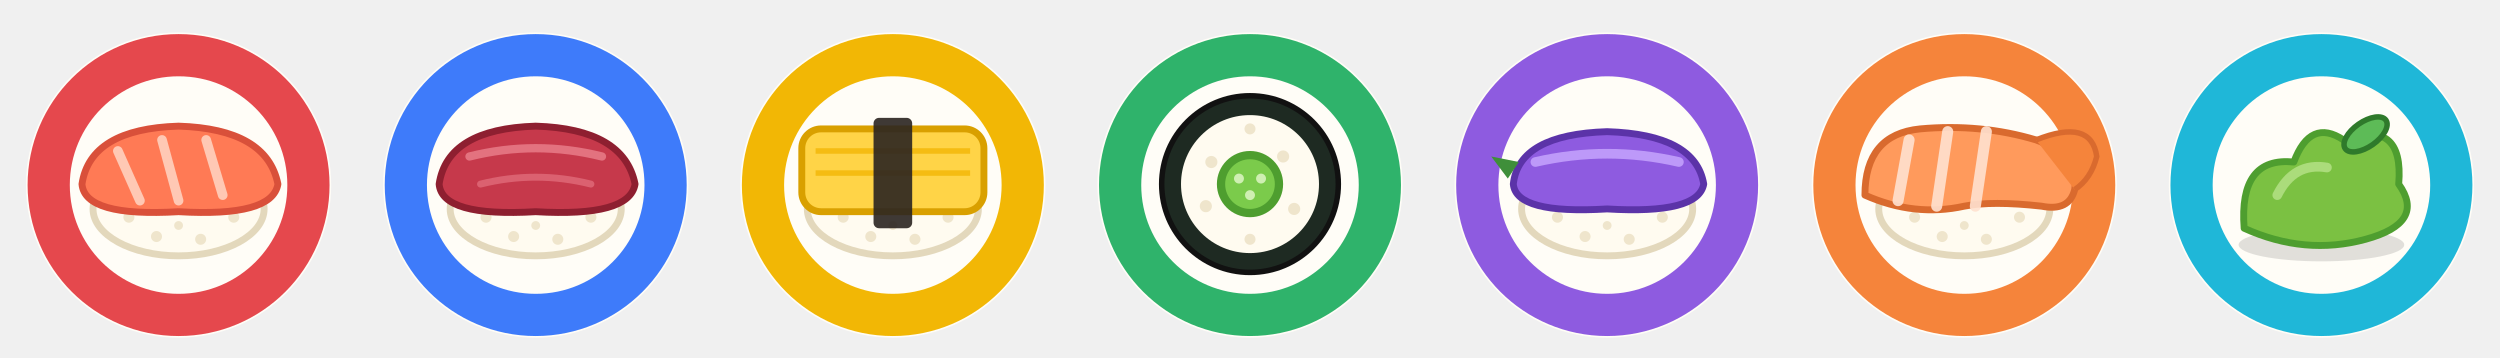
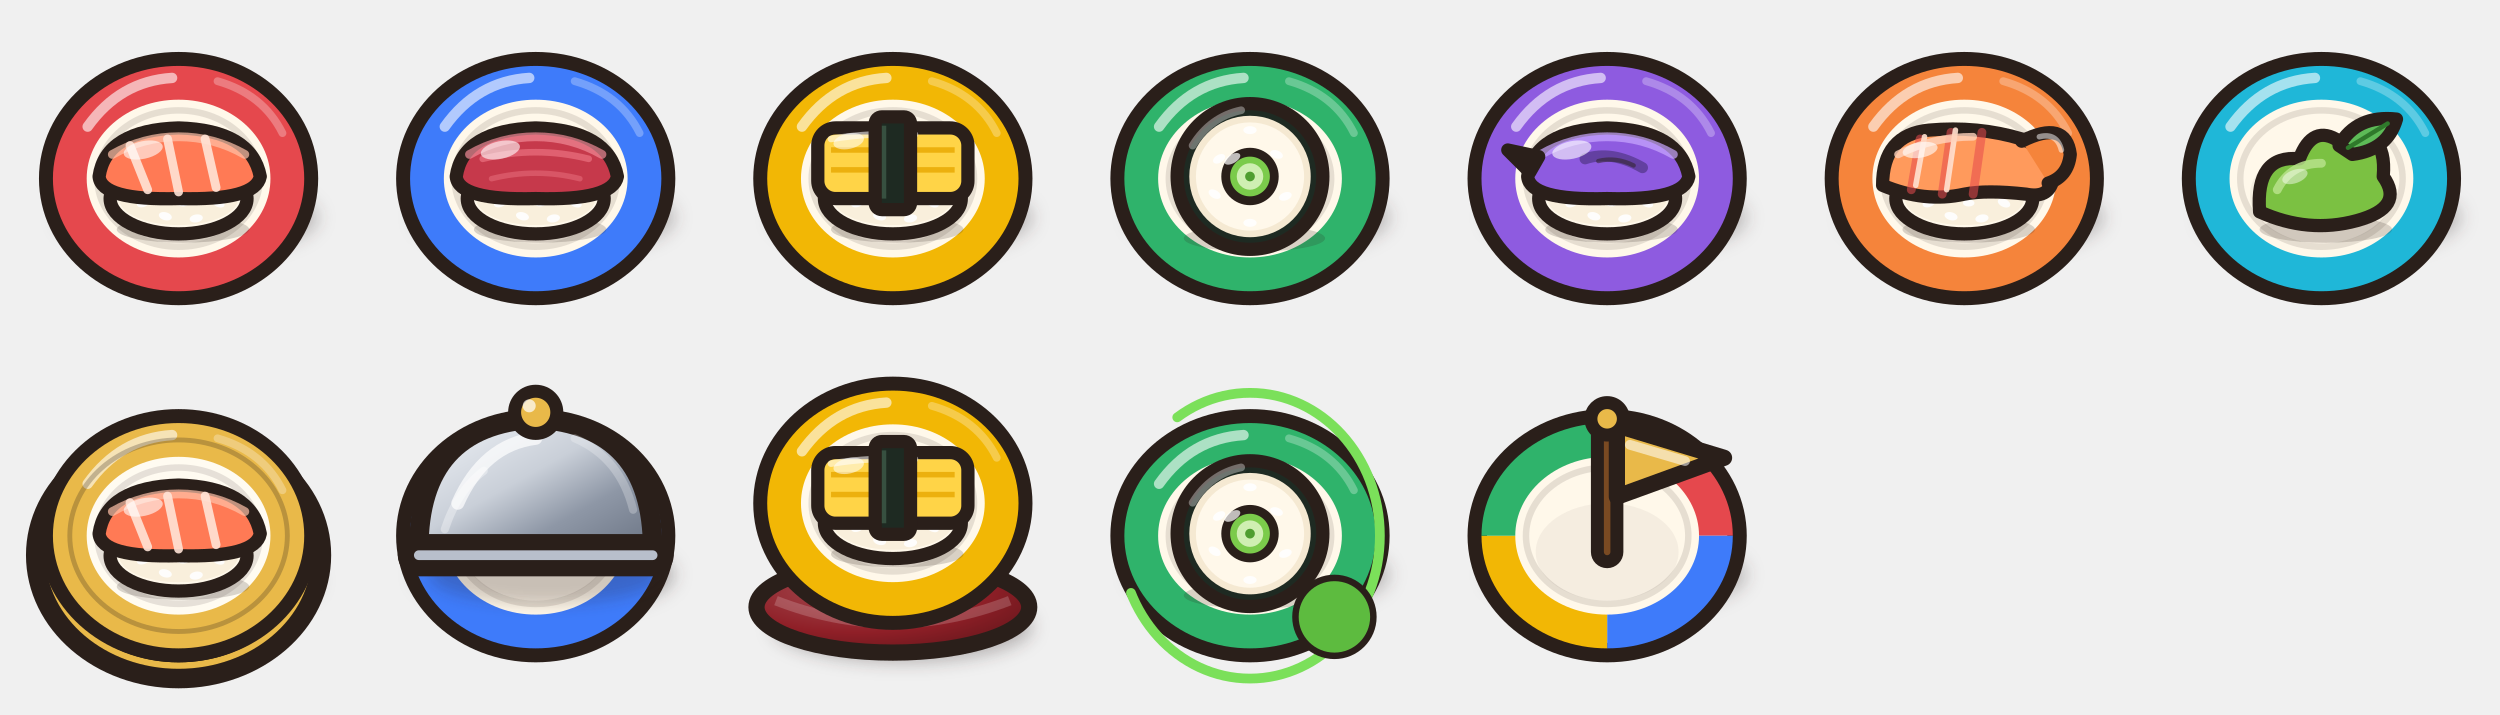
- <svg xmlns="http://www.w3.org/2000/svg" viewBox="0 0 770 110" width="770" height="110">
+ <svg xmlns="http://www.w3.org/2000/svg" viewBox="0 0 770 220" width="770" height="220">
  <g transform="translate(5 5)">
-     <circle cx="50" cy="52" r="47" fill="#FFFDF7" />
-     <circle cx="50" cy="52" r="40" fill="none" stroke="#E5484D" stroke-width="13" />
-     <g transform="translate(50 50) scale(0.85) translate(-50 -52)">
-       <ellipse cx="50" cy="63" rx="31" ry="17" fill="#FFFBF0" stroke="#E3D8BC" stroke-width="2.5" />
-       <g fill="#EFE5CC">
-         <circle cx="32" cy="66" r="2" />
-         <circle cx="42" cy="73" r="2" />
-         <circle cx="58" cy="74" r="2" />
-         <circle cx="70" cy="66" r="2" />
-         <circle cx="50" cy="69" r="1.6" />
-       </g>
-       <path d="M15 54 Q18 34 50 33 Q82 34 86 54 Q84 66 50 64 Q16 66 15 54 Z" fill="#FF7A55" stroke="#D9503A" stroke-width="2.5" stroke-linejoin="round" />
-       <path d="M28 42 L36 60 M44 38 L50 60 M60 38 L66 58" stroke="#FFD6C4" stroke-width="3.5" stroke-linecap="round" opacity=".85" />
+     <defs>
+       <filter id="sh_pb" x="-20%" y="-30%" width="140%" height="180%">
+         <feGaussianBlur stdDeviation="2.6" />
+       </filter>
+       <radialGradient id="lq_pb" cx="36%" cy="30%" r="80%">
+         <stop offset="0" stop-color="#5f5b59" />
+         <stop offset=".55" stop-color="#1A1412" />
+         <stop offset="1" stop-color="#000" />
+       </radialGradient>
+       <radialGradient id="rd_pb" cx="36%" cy="30%" r="80%">
+         <stop offset="0" stop-color="#a54c52" />
+         <stop offset=".6" stop-color="#8F1F27" />
+         <stop offset="1" stop-color="#64161b" />
+       </radialGradient>
+     </defs>
+     <ellipse cx="53" cy="62" rx="40" ry="12" fill="#2A1F1A" opacity="0.26" filter="url(#sh_pb)" />
+     <ellipse cx="50" cy="50" rx="40" ry="36" fill="#FFF8EA" stroke="#2A1F1A" stroke-width="6" />
+     <ellipse cx="50" cy="50" rx="33.5" ry="29.5" fill="none" stroke="#E5484D" stroke-width="10.4" />
+     <ellipse cx="50" cy="50" rx="25" ry="21" fill="none" stroke="#2A1F1A" stroke-opacity=".12" stroke-width="2" />
+     <ellipse cx="50" cy="55" rx="22" ry="15" fill="#2A1F1A" opacity=".05" />
+     <path d="M22 34 Q32 20 48 19" fill="none" stroke="#fff" stroke-opacity=".6" stroke-width="3.2" stroke-linecap="round" />
+     <path d="M62 20 Q76 24 82 36" fill="none" stroke="#fff" stroke-opacity=".28" stroke-width="2.4" stroke-linecap="round" />
+     <g transform="translate(50 48) scale(0.68) translate(-50 -52)">
+       <ellipse cx="52" cy="78" rx="30" ry="6" fill="#2A1F1A" opacity=".18" />
+       <ellipse cx="50" cy="64" rx="31" ry="16" fill="#FFF8EA" stroke="#2A1F1A" stroke-width="6" stroke-linejoin="round" stroke-linecap="round" />
+       <ellipse cx="50" cy="64" rx="27" ry="12" fill="#F5E9D2" opacity=".6" />
+       <g fill="#FFFFFF" opacity=".9">
+         <ellipse cx="34" cy="66" rx="3" ry="1.8" transform="rotate(-20 34 66)" />
+         <ellipse cx="44" cy="72" rx="3" ry="1.8" transform="rotate(15 44 72)" />
+         <ellipse cx="58" cy="73" rx="3" ry="1.8" transform="rotate(-10 58 73)" />
+         <ellipse cx="68" cy="66" rx="3" ry="1.8" transform="rotate(25 68 66)" />
+         <ellipse cx="52" cy="66" rx="2.6" ry="1.6" />
+       </g>
+       <path d="M24 60 Q34 52 48 52" fill="none" stroke="#fff" stroke-opacity=".5" stroke-width="3" stroke-linecap="round" />
+       <path d="M14 54 Q17 33 50 32 Q83 33 87 54 Q85 65 50 64 Q15 65 14 54 Z" fill="#FF7A55" stroke="#2A1F1A" stroke-width="6" stroke-linejoin="round" stroke-linecap="round" />
+       <path d="M20 44 Q34 36 50 36 Q66 36 80 44" fill="none" stroke="#FFC2A8" stroke-opacity=".7" stroke-width="4" stroke-linecap="round" />
+       <path d="M28 40 L36 60 M45 37 L50 61 M62 37 L67 59" stroke="#FFE3D6" stroke-width="4" stroke-linecap="round" opacity=".9" />
+       <ellipse cx="34" cy="42" rx="9" ry="4" fill="#fff" opacity=".6" transform="rotate(-12 34 42)" />
    </g>
  </g>
  <g transform="translate(115 5)">
-     <circle cx="50" cy="52" r="47" fill="#FFFDF7" />
-     <circle cx="50" cy="52" r="40" fill="none" stroke="#3E7BFA" stroke-width="13" />
-     <g transform="translate(50 50) scale(0.85) translate(-50 -52)">
-       <ellipse cx="50" cy="63" rx="31" ry="17" fill="#FFFBF0" stroke="#E3D8BC" stroke-width="2.5" />
-       <g fill="#EFE5CC">
-         <circle cx="32" cy="66" r="2" />
-         <circle cx="42" cy="73" r="2" />
-         <circle cx="58" cy="74" r="2" />
-         <circle cx="70" cy="66" r="2" />
-         <circle cx="50" cy="69" r="1.6" />
-       </g>
-       <path d="M15 54 Q18 34 50 33 Q82 34 86 54 Q84 66 50 64 Q16 66 15 54 Z" fill="#C6394B" stroke="#8E1F30" stroke-width="2.5" stroke-linejoin="round" />
-       <path d="M26 44 Q50 38 74 44" fill="none" stroke="#F08A96" stroke-width="3" stroke-linecap="round" opacity=".7" />
-       <path d="M30 54 Q50 49 70 54" fill="none" stroke="#F08A96" stroke-width="2.5" stroke-linecap="round" opacity=".5" />
+     <defs>
+       <filter id="sh_pb" x="-20%" y="-30%" width="140%" height="180%">
+         <feGaussianBlur stdDeviation="2.6" />
+       </filter>
+       <radialGradient id="lq_pb" cx="36%" cy="30%" r="80%">
+         <stop offset="0" stop-color="#5f5b59" />
+         <stop offset=".55" stop-color="#1A1412" />
+         <stop offset="1" stop-color="#000" />
+       </radialGradient>
+       <radialGradient id="rd_pb" cx="36%" cy="30%" r="80%">
+         <stop offset="0" stop-color="#a54c52" />
+         <stop offset=".6" stop-color="#8F1F27" />
+         <stop offset="1" stop-color="#64161b" />
+       </radialGradient>
+     </defs>
+     <ellipse cx="53" cy="62" rx="40" ry="12" fill="#2A1F1A" opacity="0.26" filter="url(#sh_pb)" />
+     <ellipse cx="50" cy="50" rx="40" ry="36" fill="#FFF8EA" stroke="#2A1F1A" stroke-width="6" />
+     <ellipse cx="50" cy="50" rx="33.5" ry="29.5" fill="none" stroke="#3E7BFA" stroke-width="10.4" />
+     <ellipse cx="50" cy="50" rx="25" ry="21" fill="none" stroke="#2A1F1A" stroke-opacity=".12" stroke-width="2" />
+     <ellipse cx="50" cy="55" rx="22" ry="15" fill="#2A1F1A" opacity=".05" />
+     <path d="M22 34 Q32 20 48 19" fill="none" stroke="#fff" stroke-opacity=".6" stroke-width="3.2" stroke-linecap="round" />
+     <path d="M62 20 Q76 24 82 36" fill="none" stroke="#fff" stroke-opacity=".28" stroke-width="2.4" stroke-linecap="round" />
+     <g transform="translate(50 48) scale(0.68) translate(-50 -52)">
+       <ellipse cx="52" cy="78" rx="30" ry="6" fill="#2A1F1A" opacity=".18" />
+       <ellipse cx="50" cy="64" rx="31" ry="16" fill="#FFF8EA" stroke="#2A1F1A" stroke-width="6" stroke-linejoin="round" stroke-linecap="round" />
+       <ellipse cx="50" cy="64" rx="27" ry="12" fill="#F5E9D2" opacity=".6" />
+       <g fill="#FFFFFF" opacity=".9">
+         <ellipse cx="34" cy="66" rx="3" ry="1.8" transform="rotate(-20 34 66)" />
+         <ellipse cx="44" cy="72" rx="3" ry="1.8" transform="rotate(15 44 72)" />
+         <ellipse cx="58" cy="73" rx="3" ry="1.8" transform="rotate(-10 58 73)" />
+         <ellipse cx="68" cy="66" rx="3" ry="1.8" transform="rotate(25 68 66)" />
+         <ellipse cx="52" cy="66" rx="2.6" ry="1.6" />
+       </g>
+       <path d="M24 60 Q34 52 48 52" fill="none" stroke="#fff" stroke-opacity=".5" stroke-width="3" stroke-linecap="round" />
+       <path d="M14 54 Q17 33 50 32 Q83 33 87 54 Q85 65 50 64 Q15 65 14 54 Z" fill="#C6394B" stroke="#2A1F1A" stroke-width="6" stroke-linejoin="round" stroke-linecap="round" />
+       <path d="M20 44 Q34 36 50 36 Q66 36 80 44" fill="none" stroke="#F08A96" stroke-opacity=".7" stroke-width="4" stroke-linecap="round" />
+       <path d="M26 46 Q50 40 74 46" fill="none" stroke="#E86E7C" stroke-width="3" stroke-linecap="round" opacity=".75" />
+       <path d="M30 55 Q50 50 70 55" fill="none" stroke="#E86E7C" stroke-width="2.5" stroke-linecap="round" opacity=".55" />
+       <ellipse cx="34" cy="42" rx="9" ry="4" fill="#fff" opacity=".6" transform="rotate(-12 34 42)" />
    </g>
  </g>
  <g transform="translate(225 5)">
-     <circle cx="50" cy="52" r="47" fill="#FFFDF7" />
-     <circle cx="50" cy="52" r="40" fill="none" stroke="#F2B705" stroke-width="13" />
-     <g transform="translate(50 50) scale(0.85) translate(-50 -52)">
-       <ellipse cx="50" cy="63" rx="31" ry="17" fill="#FFFBF0" stroke="#E3D8BC" stroke-width="2.5" />
-       <g fill="#EFE5CC">
-         <circle cx="32" cy="66" r="2" />
-         <circle cx="42" cy="73" r="2" />
-         <circle cx="58" cy="74" r="2" />
-         <circle cx="70" cy="66" r="2" />
-         <circle cx="50" cy="69" r="1.6" />
-       </g>
-       <rect x="17" y="34" width="66" height="30" rx="7" fill="#FFD447" stroke="#D9A000" stroke-width="2.5" />
-       <path d="M22 42 L78 42 M22 50 L78 50" stroke="#F2B705" stroke-width="2" opacity=".8" />
-       <rect x="43" y="30" width="14" height="40" rx="2" fill="#2A2320" opacity=".9" />
+     <defs>
+       <filter id="sh_pb" x="-20%" y="-30%" width="140%" height="180%">
+         <feGaussianBlur stdDeviation="2.6" />
+       </filter>
+       <radialGradient id="lq_pb" cx="36%" cy="30%" r="80%">
+         <stop offset="0" stop-color="#5f5b59" />
+         <stop offset=".55" stop-color="#1A1412" />
+         <stop offset="1" stop-color="#000" />
+       </radialGradient>
+       <radialGradient id="rd_pb" cx="36%" cy="30%" r="80%">
+         <stop offset="0" stop-color="#a54c52" />
+         <stop offset=".6" stop-color="#8F1F27" />
+         <stop offset="1" stop-color="#64161b" />
+       </radialGradient>
+     </defs>
+     <ellipse cx="53" cy="62" rx="40" ry="12" fill="#2A1F1A" opacity="0.26" filter="url(#sh_pb)" />
+     <ellipse cx="50" cy="50" rx="40" ry="36" fill="#FFF8EA" stroke="#2A1F1A" stroke-width="6" />
+     <ellipse cx="50" cy="50" rx="33.5" ry="29.5" fill="none" stroke="#F2B705" stroke-width="10.4" />
+     <ellipse cx="50" cy="50" rx="25" ry="21" fill="none" stroke="#2A1F1A" stroke-opacity=".12" stroke-width="2" />
+     <ellipse cx="50" cy="55" rx="22" ry="15" fill="#2A1F1A" opacity=".05" />
+     <path d="M22 34 Q32 20 48 19" fill="none" stroke="#fff" stroke-opacity=".6" stroke-width="3.2" stroke-linecap="round" />
+     <path d="M62 20 Q76 24 82 36" fill="none" stroke="#fff" stroke-opacity=".28" stroke-width="2.4" stroke-linecap="round" />
+     <g transform="translate(50 48) scale(0.68) translate(-50 -52)">
+       <ellipse cx="52" cy="78" rx="30" ry="6" fill="#2A1F1A" opacity=".18" />
+       <ellipse cx="50" cy="64" rx="31" ry="16" fill="#FFF8EA" stroke="#2A1F1A" stroke-width="6" stroke-linejoin="round" stroke-linecap="round" />
+       <ellipse cx="50" cy="64" rx="27" ry="12" fill="#F5E9D2" opacity=".6" />
+       <g fill="#FFFFFF" opacity=".9">
+         <ellipse cx="34" cy="66" rx="3" ry="1.8" transform="rotate(-20 34 66)" />
+         <ellipse cx="44" cy="72" rx="3" ry="1.8" transform="rotate(15 44 72)" />
+         <ellipse cx="58" cy="73" rx="3" ry="1.8" transform="rotate(-10 58 73)" />
+         <ellipse cx="68" cy="66" rx="3" ry="1.8" transform="rotate(25 68 66)" />
+         <ellipse cx="52" cy="66" rx="2.6" ry="1.6" />
+       </g>
+       <path d="M24 60 Q34 52 48 52" fill="none" stroke="#fff" stroke-opacity=".5" stroke-width="3" stroke-linecap="round" />
+       <rect x="16" y="32" width="68" height="32" rx="8" fill="#FFD447" stroke="#2A1F1A" stroke-width="6" stroke-linejoin="round" stroke-linecap="round" />
+       <path d="M22 42 L78 42 M22 51 L78 51" stroke="#E7A800" stroke-width="2.5" stroke-opacity=".8" />
+       <path d="M22 37 Q40 34 60 35" fill="none" stroke="#fff" stroke-opacity=".55" stroke-width="3" stroke-linecap="round" />
+       <rect x="42" y="27" width="16" height="42" rx="3" fill="#1E2A22" stroke="#2A1F1A" stroke-width="6" stroke-linejoin="round" stroke-linecap="round" />
+       <path d="M46 31 L46 64" stroke="#3E5A48" stroke-width="2" stroke-opacity=".8" />
+       <ellipse cx="30" cy="38" rx="7" ry="3.5" fill="#fff" opacity=".55" transform="rotate(-12 30 38)" />
    </g>
  </g>
  <g transform="translate(335 5)">
-     <circle cx="50" cy="52" r="47" fill="#FFFDF7" />
-     <circle cx="50" cy="52" r="40" fill="none" stroke="#2FB36B" stroke-width="13" />
-     <g transform="translate(50 50) scale(0.85) translate(-50 -52)">
-       <circle cx="50" cy="54" r="32" fill="#1E2A22" stroke="#111" stroke-width="2" />
-       <circle cx="50" cy="54" r="25" fill="#FFFBF0" />
-       <g fill="#EFE5CC">
-         <circle cx="36" cy="46" r="2.2" />
-         <circle cx="62" cy="44" r="2.2" />
-         <circle cx="34" cy="62" r="2.2" />
-         <circle cx="66" cy="63" r="2.2" />
-         <circle cx="50" cy="34" r="2" />
-         <circle cx="50" cy="74" r="2" />
-       </g>
-       <circle cx="50" cy="54" r="10.5" fill="#7BCB4B" stroke="#4E9E2F" stroke-width="3" />
-       <g fill="#CFEFB2">
-         <circle cx="46" cy="52" r="1.8" />
-         <circle cx="54" cy="52" r="1.8" />
-         <circle cx="50" cy="58" r="1.8" />
-       </g>
+     <defs>
+       <filter id="sh_pb" x="-20%" y="-30%" width="140%" height="180%">
+         <feGaussianBlur stdDeviation="2.6" />
+       </filter>
+       <radialGradient id="lq_pb" cx="36%" cy="30%" r="80%">
+         <stop offset="0" stop-color="#5f5b59" />
+         <stop offset=".55" stop-color="#1A1412" />
+         <stop offset="1" stop-color="#000" />
+       </radialGradient>
+       <radialGradient id="rd_pb" cx="36%" cy="30%" r="80%">
+         <stop offset="0" stop-color="#a54c52" />
+         <stop offset=".6" stop-color="#8F1F27" />
+         <stop offset="1" stop-color="#64161b" />
+       </radialGradient>
+     </defs>
+     <ellipse cx="53" cy="62" rx="40" ry="12" fill="#2A1F1A" opacity="0.26" filter="url(#sh_pb)" />
+     <ellipse cx="50" cy="50" rx="40" ry="36" fill="#FFF8EA" stroke="#2A1F1A" stroke-width="6" />
+     <ellipse cx="50" cy="50" rx="33.5" ry="29.5" fill="none" stroke="#2FB36B" stroke-width="10.4" />
+     <ellipse cx="50" cy="50" rx="25" ry="21" fill="none" stroke="#2A1F1A" stroke-opacity=".12" stroke-width="2" />
+     <ellipse cx="50" cy="55" rx="22" ry="15" fill="#2A1F1A" opacity=".05" />
+     <path d="M22 34 Q32 20 48 19" fill="none" stroke="#fff" stroke-opacity=".6" stroke-width="3.2" stroke-linecap="round" />
+     <path d="M62 20 Q76 24 82 36" fill="none" stroke="#fff" stroke-opacity=".28" stroke-width="2.4" stroke-linecap="round" />
+     <g transform="translate(50 48) scale(0.68) translate(-50 -52)">
+       <ellipse cx="52" cy="82" rx="32" ry="6" fill="#2A1F1A" opacity=".18" />
+       <circle cx="50" cy="54" r="33" fill="#1E2A22" stroke="#2A1F1A" stroke-width="6" stroke-linejoin="round" stroke-linecap="round" />
+       <circle cx="50" cy="54" r="26" fill="#FFF8EA" />
+       <circle cx="50" cy="54" r="26" fill="none" stroke="#F5E9D2" stroke-width="3" />
+       <g fill="#fff" opacity=".9">
+         <ellipse cx="36" cy="46" rx="3" ry="1.8" transform="rotate(-30 36 46)" />
+         <ellipse cx="62" cy="44" rx="3" ry="1.8" transform="rotate(20 62 44)" />
+         <ellipse cx="34" cy="62" rx="3" ry="1.8" transform="rotate(30 34 62)" />
+         <ellipse cx="66" cy="63" rx="3" ry="1.8" transform="rotate(-20 66 63)" />
+         <ellipse cx="50" cy="33" rx="3" ry="1.8" />
+         <ellipse cx="50" cy="75" rx="3" ry="1.8" />
+       </g>
+       <circle cx="50" cy="54" r="11" fill="#7BCB4B" stroke="#2A1F1A" stroke-width="4" />
+       <circle cx="50" cy="54" r="6" fill="#CFEFB2" />
+       <circle cx="50" cy="54" r="2.2" fill="#4E9E2F" />
+       <path d="M24 40 Q32 27 46 24" fill="none" stroke="#fff" stroke-opacity=".35" stroke-width="3.5" stroke-linecap="round" />
+       <ellipse cx="42" cy="46" rx="4" ry="2" fill="#fff" opacity=".7" transform="rotate(-30 42 46)" />
    </g>
  </g>
  <g transform="translate(445 5)">
-     <circle cx="50" cy="52" r="47" fill="#FFFDF7" />
-     <circle cx="50" cy="52" r="40" fill="none" stroke="#8E5BE0" stroke-width="13" />
-     <g transform="translate(50 50) scale(0.85) translate(-50 -52)">
-       <ellipse cx="50" cy="63" rx="31" ry="17" fill="#FFFBF0" stroke="#E3D8BC" stroke-width="2.5" />
-       <g fill="#EFE5CC">
-         <circle cx="32" cy="66" r="2" />
-         <circle cx="42" cy="73" r="2" />
-         <circle cx="58" cy="74" r="2" />
-         <circle cx="70" cy="66" r="2" />
-         <circle cx="50" cy="69" r="1.6" />
-       </g>
-       <path d="M16 54 Q18 36 50 35 Q82 36 85 54 Q83 65 50 63 Q17 65 16 54 Z" fill="#8E5BE0" stroke="#5B33A8" stroke-width="2.5" stroke-linejoin="round" />
-       <path d="M24 46 Q50 40 76 46" fill="none" stroke="#C9A9FF" stroke-width="3.5" stroke-linecap="round" opacity=".8" />
-       <path d="M14 52 L8 44 L18 46 Z" fill="#3F8F3A" />
+     <defs>
+       <filter id="sh_pb" x="-20%" y="-30%" width="140%" height="180%">
+         <feGaussianBlur stdDeviation="2.6" />
+       </filter>
+       <radialGradient id="lq_pb" cx="36%" cy="30%" r="80%">
+         <stop offset="0" stop-color="#5f5b59" />
+         <stop offset=".55" stop-color="#1A1412" />
+         <stop offset="1" stop-color="#000" />
+       </radialGradient>
+       <radialGradient id="rd_pb" cx="36%" cy="30%" r="80%">
+         <stop offset="0" stop-color="#a54c52" />
+         <stop offset=".6" stop-color="#8F1F27" />
+         <stop offset="1" stop-color="#64161b" />
+       </radialGradient>
+     </defs>
+     <ellipse cx="53" cy="62" rx="40" ry="12" fill="#2A1F1A" opacity="0.26" filter="url(#sh_pb)" />
+     <ellipse cx="50" cy="50" rx="40" ry="36" fill="#FFF8EA" stroke="#2A1F1A" stroke-width="6" />
+     <ellipse cx="50" cy="50" rx="33.5" ry="29.5" fill="none" stroke="#8E5BE0" stroke-width="10.4" />
+     <ellipse cx="50" cy="50" rx="25" ry="21" fill="none" stroke="#2A1F1A" stroke-opacity=".12" stroke-width="2" />
+     <ellipse cx="50" cy="55" rx="22" ry="15" fill="#2A1F1A" opacity=".05" />
+     <path d="M22 34 Q32 20 48 19" fill="none" stroke="#fff" stroke-opacity=".6" stroke-width="3.2" stroke-linecap="round" />
+     <path d="M62 20 Q76 24 82 36" fill="none" stroke="#fff" stroke-opacity=".28" stroke-width="2.4" stroke-linecap="round" />
+     <g transform="translate(50 48) scale(0.68) translate(-50 -52)">
+       <ellipse cx="52" cy="78" rx="30" ry="6" fill="#2A1F1A" opacity=".18" />
+       <ellipse cx="50" cy="64" rx="31" ry="16" fill="#FFF8EA" stroke="#2A1F1A" stroke-width="6" stroke-linejoin="round" stroke-linecap="round" />
+       <ellipse cx="50" cy="64" rx="27" ry="12" fill="#F5E9D2" opacity=".6" />
+       <g fill="#FFFFFF" opacity=".9">
+         <ellipse cx="34" cy="66" rx="3" ry="1.8" transform="rotate(-20 34 66)" />
+         <ellipse cx="44" cy="72" rx="3" ry="1.8" transform="rotate(15 44 72)" />
+         <ellipse cx="58" cy="73" rx="3" ry="1.8" transform="rotate(-10 58 73)" />
+         <ellipse cx="68" cy="66" rx="3" ry="1.8" transform="rotate(25 68 66)" />
+         <ellipse cx="52" cy="66" rx="2.6" ry="1.6" />
+       </g>
+       <path d="M24 60 Q34 52 48 52" fill="none" stroke="#fff" stroke-opacity=".5" stroke-width="3" stroke-linecap="round" />
+       <path d="M14 54 Q17 33 50 32 Q83 33 87 54 Q85 65 50 64 Q15 65 14 54 Z" fill="#8E5BE0" stroke="#2A1F1A" stroke-width="6" stroke-linejoin="round" stroke-linecap="round" />
+       <path d="M20 44 Q34 36 50 36 Q66 36 80 44" fill="none" stroke="#C9A9FF" stroke-opacity=".7" stroke-width="4" stroke-linecap="round" />
+       <path d="M40 46 Q52 42 66 50" fill="none" stroke="#3F2A6E" stroke-width="5" stroke-linecap="round" opacity=".55" />
+       <path d="M46 47 Q54 45 62 49" fill="none" stroke="#2A1F1A" stroke-width="2" stroke-linecap="round" opacity=".5" />
+       <ellipse cx="34" cy="42" rx="9" ry="4" fill="#fff" opacity=".6" transform="rotate(-12 34 42)" />
+       <path d="M15 52 L5 42 L19 45 Z" fill="#3F8F3A" stroke="#2A1F1A" stroke-width="6" stroke-linejoin="round" stroke-linecap="round" />
    </g>
  </g>
  <g transform="translate(555 5)">
-     <circle cx="50" cy="52" r="47" fill="#FFFDF7" />
-     <circle cx="50" cy="52" r="40" fill="none" stroke="#F5843B" stroke-width="13" />
-     <g transform="translate(50 50) scale(0.85) translate(-50 -52)">
-       <ellipse cx="50" cy="63" rx="31" ry="17" fill="#FFFBF0" stroke="#E3D8BC" stroke-width="2.5" />
-       <g fill="#EFE5CC">
-         <circle cx="32" cy="66" r="2" />
-         <circle cx="42" cy="73" r="2" />
-         <circle cx="58" cy="74" r="2" />
-         <circle cx="70" cy="66" r="2" />
-         <circle cx="50" cy="69" r="1.6" />
-       </g>
-       <path d="M14 58 Q14 36 34 34 Q56 32 76 38 Q92 44 90 56 Q88 64 78 62 Q60 60 50 62 Q32 66 14 58 Z" fill="#FF9A5C" stroke="#D96A2E" stroke-width="2.5" stroke-linejoin="round" />
-       <path d="M30 38 L26 60 M44 35 L40 62 M58 35 L54 62" stroke="#FFE1CF" stroke-width="4" stroke-linecap="round" opacity=".9" />
-       <path d="M76 38 Q96 30 98 44 Q96 52 90 56" fill="#F5843B" stroke="#D96A2E" stroke-width="2" />
+     <defs>
+       <filter id="sh_pb" x="-20%" y="-30%" width="140%" height="180%">
+         <feGaussianBlur stdDeviation="2.6" />
+       </filter>
+       <radialGradient id="lq_pb" cx="36%" cy="30%" r="80%">
+         <stop offset="0" stop-color="#5f5b59" />
+         <stop offset=".55" stop-color="#1A1412" />
+         <stop offset="1" stop-color="#000" />
+       </radialGradient>
+       <radialGradient id="rd_pb" cx="36%" cy="30%" r="80%">
+         <stop offset="0" stop-color="#a54c52" />
+         <stop offset=".6" stop-color="#8F1F27" />
+         <stop offset="1" stop-color="#64161b" />
+       </radialGradient>
+     </defs>
+     <ellipse cx="53" cy="62" rx="40" ry="12" fill="#2A1F1A" opacity="0.26" filter="url(#sh_pb)" />
+     <ellipse cx="50" cy="50" rx="40" ry="36" fill="#FFF8EA" stroke="#2A1F1A" stroke-width="6" />
+     <ellipse cx="50" cy="50" rx="33.5" ry="29.5" fill="none" stroke="#F5843B" stroke-width="10.4" />
+     <ellipse cx="50" cy="50" rx="25" ry="21" fill="none" stroke="#2A1F1A" stroke-opacity=".12" stroke-width="2" />
+     <ellipse cx="50" cy="55" rx="22" ry="15" fill="#2A1F1A" opacity=".05" />
+     <path d="M22 34 Q32 20 48 19" fill="none" stroke="#fff" stroke-opacity=".6" stroke-width="3.2" stroke-linecap="round" />
+     <path d="M62 20 Q76 24 82 36" fill="none" stroke="#fff" stroke-opacity=".28" stroke-width="2.4" stroke-linecap="round" />
+     <g transform="translate(50 48) scale(0.68) translate(-50 -52)">
+       <ellipse cx="52" cy="78" rx="30" ry="6" fill="#2A1F1A" opacity=".18" />
+       <ellipse cx="50" cy="64" rx="31" ry="16" fill="#FFF8EA" stroke="#2A1F1A" stroke-width="6" stroke-linejoin="round" stroke-linecap="round" />
+       <ellipse cx="50" cy="64" rx="27" ry="12" fill="#F5E9D2" opacity=".6" />
+       <g fill="#FFFFFF" opacity=".9">
+         <ellipse cx="34" cy="66" rx="3" ry="1.8" transform="rotate(-20 34 66)" />
+         <ellipse cx="44" cy="72" rx="3" ry="1.8" transform="rotate(15 44 72)" />
+         <ellipse cx="58" cy="73" rx="3" ry="1.8" transform="rotate(-10 58 73)" />
+         <ellipse cx="68" cy="66" rx="3" ry="1.8" transform="rotate(25 68 66)" />
+         <ellipse cx="52" cy="66" rx="2.6" ry="1.6" />
+       </g>
+       <path d="M24 60 Q34 52 48 52" fill="none" stroke="#fff" stroke-opacity=".5" stroke-width="3" stroke-linecap="round" />
+       <path d="M13 58 Q13 35 34 33 Q56 31 76 37 Q92 43 90 56 Q88 64 78 62 Q60 60 50 62 Q32 66 13 58 Z" fill="#FF9A5C" stroke="#2A1F1A" stroke-width="6" stroke-linejoin="round" stroke-linecap="round" />
+       <path d="M30 37 L26 60 M44 34 L40 62 M58 34 L54 62" stroke="#E5484D" stroke-width="4" stroke-linecap="round" opacity=".55" />
+       <path d="M32 36 L28 58 M46 33 L42 60" stroke="#FFE1CF" stroke-width="2.5" stroke-linecap="round" opacity=".9" />
+       <path d="M76 38 Q96 28 98 44 Q97 54 88 57" fill="#F5843B" stroke="#2A1F1A" stroke-width="6" stroke-linejoin="round" stroke-linecap="round" />
+       <path d="M84 36 Q92 34 94 42" fill="none" stroke="#fff" stroke-opacity=".5" stroke-width="2.5" stroke-linecap="round" />
+       <path d="M20 44 Q36 36 54 36" fill="none" stroke="#FFD2BC" stroke-opacity=".8" stroke-width="3.5" stroke-linecap="round" />
+       <ellipse cx="30" cy="42" rx="8" ry="3.5" fill="#fff" opacity=".6" transform="rotate(-10 30 42)" />
    </g>
  </g>
  <g transform="translate(665 5)">
-     <circle cx="50" cy="52" r="47" fill="#FFFDF7" />
-     <circle cx="50" cy="52" r="40" fill="none" stroke="#1FB7D8" stroke-width="13" />
-     <g transform="translate(50 50) scale(0.85) translate(-50 -52)">
-       <ellipse cx="50" cy="76" rx="30" ry="6" fill="#000" opacity=".12" />
-       <path d="M22 70 Q20 44 40 46 Q46 30 58 38 Q80 30 78 54 Q88 68 66 74 Q44 80 22 70 Z" fill="#7BC142" stroke="#4E9E2F" stroke-width="2.5" stroke-linejoin="round" />
-       <path d="M34 58 Q40 46 52 48" fill="none" stroke="#B7E28A" stroke-width="3.5" stroke-linecap="round" opacity=".8" />
-       <ellipse cx="66" cy="36" rx="9" ry="4.5" fill="#5DBB57" stroke="#2F7A2B" stroke-width="2" transform="rotate(-35 66 36)" />
+     <defs>
+       <filter id="sh_pb" x="-20%" y="-30%" width="140%" height="180%">
+         <feGaussianBlur stdDeviation="2.6" />
+       </filter>
+       <radialGradient id="lq_pb" cx="36%" cy="30%" r="80%">
+         <stop offset="0" stop-color="#5f5b59" />
+         <stop offset=".55" stop-color="#1A1412" />
+         <stop offset="1" stop-color="#000" />
+       </radialGradient>
+       <radialGradient id="rd_pb" cx="36%" cy="30%" r="80%">
+         <stop offset="0" stop-color="#a54c52" />
+         <stop offset=".6" stop-color="#8F1F27" />
+         <stop offset="1" stop-color="#64161b" />
+       </radialGradient>
+     </defs>
+     <ellipse cx="53" cy="62" rx="40" ry="12" fill="#2A1F1A" opacity="0.26" filter="url(#sh_pb)" />
+     <ellipse cx="50" cy="50" rx="40" ry="36" fill="#FFF8EA" stroke="#2A1F1A" stroke-width="6" />
+     <ellipse cx="50" cy="50" rx="33.5" ry="29.5" fill="none" stroke="#1FB7D8" stroke-width="10.4" />
+     <ellipse cx="50" cy="50" rx="25" ry="21" fill="none" stroke="#2A1F1A" stroke-opacity=".12" stroke-width="2" />
+     <ellipse cx="50" cy="55" rx="22" ry="15" fill="#2A1F1A" opacity=".05" />
+     <path d="M22 34 Q32 20 48 19" fill="none" stroke="#fff" stroke-opacity=".6" stroke-width="3.2" stroke-linecap="round" />
+     <path d="M62 20 Q76 24 82 36" fill="none" stroke="#fff" stroke-opacity=".28" stroke-width="2.4" stroke-linecap="round" />
+     <g transform="translate(50 48) scale(0.68) translate(-50 -52)">
+       <ellipse cx="52" cy="78" rx="30" ry="6" fill="#2A1F1A" opacity=".18" />
+       <path d="M22 70 Q20 44 40 46 Q46 30 58 38 Q80 30 78 54 Q88 68 66 74 Q44 80 22 70 Z" fill="#7BC142" stroke="#2A1F1A" stroke-width="6" stroke-linejoin="round" stroke-linecap="round" />
+       <path d="M30 60 Q36 48 50 48" fill="none" stroke="#B7E28A" stroke-width="4" stroke-linecap="round" opacity=".85" />
+       <ellipse cx="38" cy="54" rx="6" ry="3" fill="#fff" opacity=".45" transform="rotate(-20 38 54)" />
+       <path d="M58 40 Q66 26 84 28 Q80 42 64 44 Z" fill="#5DBB57" stroke="#2A1F1A" stroke-width="6" stroke-linejoin="round" stroke-linecap="round" />
+       <path d="M62 41 L80 30" stroke="#2F7A2B" stroke-width="2" stroke-linecap="round" />
+     </g>
+   </g>
+   <g transform="translate(5 115)">
+     <defs>
+       <filter id="sh_pb" x="-20%" y="-30%" width="140%" height="180%">
+         <feGaussianBlur stdDeviation="2.6" />
+       </filter>
+       <radialGradient id="lq_pb" cx="36%" cy="30%" r="80%">
+         <stop offset="0" stop-color="#5f5b59" />
+         <stop offset=".55" stop-color="#1A1412" />
+         <stop offset="1" stop-color="#000" />
+       </radialGradient>
+       <radialGradient id="rd_pb" cx="36%" cy="30%" r="80%">
+         <stop offset="0" stop-color="#a54c52" />
+         <stop offset=".6" stop-color="#8F1F27" />
+         <stop offset="1" stop-color="#64161b" />
+       </radialGradient>
+     </defs>
+     <ellipse cx="53" cy="64" rx="40" ry="12" fill="#2A1F1A" opacity="0.26" filter="url(#sh_pb)" />
+     <ellipse cx="50" cy="56" rx="44" ry="38" fill="url(#lq_pb)" stroke="#2A1F1A" stroke-width="6" />
+     <ellipse cx="36" cy="34" rx="12" ry="6" fill="#fff" opacity=".22" transform="rotate(-25 36 34)" />
+     <ellipse cx="50" cy="56" rx="40" ry="34" fill="none" stroke="#E9B949" stroke-width="2" />
+     <ellipse cx="50" cy="50" rx="40" ry="36" fill="#FFFBF1" stroke="#2A1F1A" stroke-width="6" />
+     <ellipse cx="50" cy="50" rx="33.5" ry="29.5" fill="none" stroke="#E9B949" stroke-width="10.4" />
+     <ellipse cx="50" cy="50" rx="25" ry="21" fill="none" stroke="#2A1F1A" stroke-opacity=".12" stroke-width="2" />
+     <ellipse cx="50" cy="55" rx="22" ry="15" fill="#2A1F1A" opacity=".05" />
+     <path d="M22 34 Q32 20 48 19" fill="none" stroke="#fff" stroke-opacity=".6" stroke-width="3.2" stroke-linecap="round" />
+     <path d="M62 20 Q76 24 82 36" fill="none" stroke="#fff" stroke-opacity=".28" stroke-width="2.4" stroke-linecap="round" />
+     <ellipse cx="50" cy="50" rx="33.5" ry="29.5" fill="none" stroke="#2A1F1A" stroke-opacity=".25" stroke-width="1.5" />
+     <g transform="translate(50 48) scale(0.68) translate(-50 -52)">
+       <ellipse cx="52" cy="78" rx="30" ry="6" fill="#2A1F1A" opacity=".18" />
+       <ellipse cx="50" cy="64" rx="31" ry="16" fill="#FFF8EA" stroke="#2A1F1A" stroke-width="6" stroke-linejoin="round" stroke-linecap="round" />
+       <ellipse cx="50" cy="64" rx="27" ry="12" fill="#F5E9D2" opacity=".6" />
+       <g fill="#FFFFFF" opacity=".9">
+         <ellipse cx="34" cy="66" rx="3" ry="1.8" transform="rotate(-20 34 66)" />
+         <ellipse cx="44" cy="72" rx="3" ry="1.8" transform="rotate(15 44 72)" />
+         <ellipse cx="58" cy="73" rx="3" ry="1.8" transform="rotate(-10 58 73)" />
+         <ellipse cx="68" cy="66" rx="3" ry="1.8" transform="rotate(25 68 66)" />
+         <ellipse cx="52" cy="66" rx="2.6" ry="1.6" />
+       </g>
+       <path d="M24 60 Q34 52 48 52" fill="none" stroke="#fff" stroke-opacity=".5" stroke-width="3" stroke-linecap="round" />
+       <path d="M14 54 Q17 33 50 32 Q83 33 87 54 Q85 65 50 64 Q15 65 14 54 Z" fill="#FF7A55" stroke="#2A1F1A" stroke-width="6" stroke-linejoin="round" stroke-linecap="round" />
+       <path d="M20 44 Q34 36 50 36 Q66 36 80 44" fill="none" stroke="#FFC2A8" stroke-opacity=".7" stroke-width="4" stroke-linecap="round" />
+       <path d="M28 40 L36 60 M45 37 L50 61 M62 37 L67 59" stroke="#FFE3D6" stroke-width="4" stroke-linecap="round" opacity=".9" />
+       <ellipse cx="34" cy="42" rx="9" ry="4" fill="#fff" opacity=".6" transform="rotate(-12 34 42)" />
+     </g>
+   </g>
+   <g transform="translate(115 115)">
+     <defs>
+       <filter id="sh_pb" x="-20%" y="-30%" width="140%" height="180%">
+         <feGaussianBlur stdDeviation="2.6" />
+       </filter>
+       <radialGradient id="lq_pb" cx="36%" cy="30%" r="80%">
+         <stop offset="0" stop-color="#5f5b59" />
+         <stop offset=".55" stop-color="#1A1412" />
+         <stop offset="1" stop-color="#000" />
+       </radialGradient>
+       <radialGradient id="rd_pb" cx="36%" cy="30%" r="80%">
+         <stop offset="0" stop-color="#a54c52" />
+         <stop offset=".6" stop-color="#8F1F27" />
+         <stop offset="1" stop-color="#64161b" />
+       </radialGradient>
+     </defs>
+     <ellipse cx="53" cy="62" rx="40" ry="12" fill="#2A1F1A" opacity="0.26" filter="url(#sh_pb)" />
+     <ellipse cx="50" cy="50" rx="40" ry="36" fill="#FFF8EA" stroke="#2A1F1A" stroke-width="6" />
+     <ellipse cx="50" cy="50" rx="33.5" ry="29.5" fill="none" stroke="#3E7BFA" stroke-width="10.4" />
+     <ellipse cx="50" cy="50" rx="25" ry="21" fill="none" stroke="#2A1F1A" stroke-opacity=".12" stroke-width="2" />
+     <ellipse cx="50" cy="55" rx="22" ry="15" fill="#2A1F1A" opacity=".05" />
+     <path d="M22 34 Q32 20 48 19" fill="none" stroke="#fff" stroke-opacity=".6" stroke-width="3.2" stroke-linecap="round" />
+     <path d="M62 20 Q76 24 82 36" fill="none" stroke="#fff" stroke-opacity=".28" stroke-width="2.4" stroke-linecap="round" />
+     <g transform="translate(0 -4)">
+       <defs>
+         <linearGradient id="st_cl" x1="0" y1="0" x2="1" y2="1">
+           <stop offset="0" stop-color="#F2F5F9" />
+           <stop offset=".45" stop-color="#C9CFD8" />
+           <stop offset=".7" stop-color="#8E97A6" />
+           <stop offset="1" stop-color="#6B7484" />
+         </linearGradient>
+         <filter id="sh_cl" x="-20%" y="-30%" width="140%" height="180%">
+           <feGaussianBlur stdDeviation="2.4" />
+         </filter>
+       </defs>
+       <ellipse cx="53" cy="66" rx="36" ry="9" fill="#2A1F1A" opacity=".22" filter="url(#sh_cl)" />
+       <path d="M14 58 Q14 20 50 18 Q86 20 86 58 Z" fill="url(#st_cl)" stroke="#2A1F1A" stroke-width="6" stroke-linejoin="round" />
+       <path d="M26 44 Q34 26 50 24" fill="none" stroke="#fff" stroke-opacity=".7" stroke-width="4" stroke-linecap="round" />
+       <path d="M22 52 Q26 40 34 34" fill="none" stroke="#fff" stroke-opacity=".35" stroke-width="2.5" stroke-linecap="round" />
+       <path d="M62 24 Q76 30 80 46" fill="none" stroke="#fff" stroke-opacity=".25" stroke-width="2.5" stroke-linecap="round" />
+       <rect x="10" y="56" width="80" height="8" rx="4" fill="#B8BFCB" stroke="#2A1F1A" stroke-width="5" />
+       <circle cx="50" cy="16" r="6.5" fill="#E9B949" stroke="#2A1F1A" stroke-width="4" />
+       <circle cx="48" cy="14" r="2" fill="#fff" opacity=".7" />
+     </g>
+   </g>
+   <g transform="translate(225 115)">
+     <defs>
+       <filter id="sh_pb" x="-20%" y="-30%" width="140%" height="180%">
+         <feGaussianBlur stdDeviation="2.6" />
+       </filter>
+       <radialGradient id="lq_pb" cx="36%" cy="30%" r="80%">
+         <stop offset="0" stop-color="#5f5b59" />
+         <stop offset=".55" stop-color="#1A1412" />
+         <stop offset="1" stop-color="#000" />
+       </radialGradient>
+       <radialGradient id="rd_pb" cx="36%" cy="30%" r="80%">
+         <stop offset="0" stop-color="#a54c52" />
+         <stop offset=".6" stop-color="#8F1F27" />
+         <stop offset="1" stop-color="#64161b" />
+       </radialGradient>
+     </defs>
+     <ellipse cx="53" cy="78" rx="40" ry="11" fill="#2A1F1A" opacity="0.3" filter="url(#sh_pb)" />
+     <ellipse cx="50" cy="72" rx="42" ry="14" fill="url(#rd_pb)" stroke="#2A1F1A" stroke-width="5" />
+     <path d="M14 70 Q50 84 86 70" fill="none" stroke="#fff" stroke-opacity=".18" stroke-width="3" />
+     <path d="M24 62 Q36 52 50 53 Q64 52 76 62" fill="none" stroke="#fff" stroke-opacity=".45" stroke-width="3" stroke-linecap="round" />
+     <rect x="44" y="52" width="12" height="16" rx="3" fill="#8F1F27" stroke="#2A1F1A" stroke-width="4" />
+     <ellipse cx="50" cy="40" rx="40" ry="36" fill="#FFF8EA" stroke="#2A1F1A" stroke-width="6" />
+     <ellipse cx="50" cy="40" rx="33.5" ry="29.5" fill="none" stroke="#F2B705" stroke-width="10.4" />
+     <ellipse cx="50" cy="40" rx="25" ry="21" fill="none" stroke="#2A1F1A" stroke-opacity=".12" stroke-width="2" />
+     <ellipse cx="50" cy="45" rx="22" ry="15" fill="#2A1F1A" opacity=".05" />
+     <path d="M22 24 Q32 10 48 9" fill="none" stroke="#fff" stroke-opacity=".6" stroke-width="3.2" stroke-linecap="round" />
+     <path d="M62 10 Q76 14 82 26" fill="none" stroke="#fff" stroke-opacity=".28" stroke-width="2.4" stroke-linecap="round" />
+     <g transform="translate(50 38) scale(0.68) translate(-50 -52)">
+       <ellipse cx="52" cy="78" rx="30" ry="6" fill="#2A1F1A" opacity=".18" />
+       <ellipse cx="50" cy="64" rx="31" ry="16" fill="#FFF8EA" stroke="#2A1F1A" stroke-width="6" stroke-linejoin="round" stroke-linecap="round" />
+       <ellipse cx="50" cy="64" rx="27" ry="12" fill="#F5E9D2" opacity=".6" />
+       <g fill="#FFFFFF" opacity=".9">
+         <ellipse cx="34" cy="66" rx="3" ry="1.8" transform="rotate(-20 34 66)" />
+         <ellipse cx="44" cy="72" rx="3" ry="1.8" transform="rotate(15 44 72)" />
+         <ellipse cx="58" cy="73" rx="3" ry="1.8" transform="rotate(-10 58 73)" />
+         <ellipse cx="68" cy="66" rx="3" ry="1.8" transform="rotate(25 68 66)" />
+         <ellipse cx="52" cy="66" rx="2.6" ry="1.6" />
+       </g>
+       <path d="M24 60 Q34 52 48 52" fill="none" stroke="#fff" stroke-opacity=".5" stroke-width="3" stroke-linecap="round" />
+       <rect x="16" y="32" width="68" height="32" rx="8" fill="#FFD447" stroke="#2A1F1A" stroke-width="6" stroke-linejoin="round" stroke-linecap="round" />
+       <path d="M22 42 L78 42 M22 51 L78 51" stroke="#E7A800" stroke-width="2.5" stroke-opacity=".8" />
+       <path d="M22 37 Q40 34 60 35" fill="none" stroke="#fff" stroke-opacity=".55" stroke-width="3" stroke-linecap="round" />
+       <rect x="42" y="27" width="16" height="42" rx="3" fill="#1E2A22" stroke="#2A1F1A" stroke-width="6" stroke-linejoin="round" stroke-linecap="round" />
+       <path d="M46 31 L46 64" stroke="#3E5A48" stroke-width="2" stroke-opacity=".8" />
+       <ellipse cx="30" cy="38" rx="7" ry="3.5" fill="#fff" opacity=".55" transform="rotate(-12 30 38)" />
+     </g>
+   </g>
+   <g transform="translate(335 115)">
+     <defs>
+       <filter id="sh_pb" x="-20%" y="-30%" width="140%" height="180%">
+         <feGaussianBlur stdDeviation="2.6" />
+       </filter>
+       <radialGradient id="lq_pb" cx="36%" cy="30%" r="80%">
+         <stop offset="0" stop-color="#5f5b59" />
+         <stop offset=".55" stop-color="#1A1412" />
+         <stop offset="1" stop-color="#000" />
+       </radialGradient>
+       <radialGradient id="rd_pb" cx="36%" cy="30%" r="80%">
+         <stop offset="0" stop-color="#a54c52" />
+         <stop offset=".6" stop-color="#8F1F27" />
+         <stop offset="1" stop-color="#64161b" />
+       </radialGradient>
+     </defs>
+     <ellipse cx="53" cy="62" rx="40" ry="12" fill="#2A1F1A" opacity="0.26" filter="url(#sh_pb)" />
+     <ellipse cx="50" cy="50" rx="40" ry="36" fill="#FFF8EA" stroke="#2A1F1A" stroke-width="6" />
+     <ellipse cx="50" cy="50" rx="33.5" ry="29.5" fill="none" stroke="#2FB36B" stroke-width="10.4" />
+     <ellipse cx="50" cy="50" rx="25" ry="21" fill="none" stroke="#2A1F1A" stroke-opacity=".12" stroke-width="2" />
+     <ellipse cx="50" cy="55" rx="22" ry="15" fill="#2A1F1A" opacity=".05" />
+     <path d="M22 34 Q32 20 48 19" fill="none" stroke="#fff" stroke-opacity=".6" stroke-width="3.2" stroke-linecap="round" />
+     <path d="M62 20 Q76 24 82 36" fill="none" stroke="#fff" stroke-opacity=".28" stroke-width="2.4" stroke-linecap="round" />
+     <g transform="translate(50 48) scale(0.68) translate(-50 -52)">
+       <ellipse cx="52" cy="82" rx="32" ry="6" fill="#2A1F1A" opacity=".18" />
+       <circle cx="50" cy="54" r="33" fill="#1E2A22" stroke="#2A1F1A" stroke-width="6" stroke-linejoin="round" stroke-linecap="round" />
+       <circle cx="50" cy="54" r="26" fill="#FFF8EA" />
+       <circle cx="50" cy="54" r="26" fill="none" stroke="#F5E9D2" stroke-width="3" />
+       <g fill="#fff" opacity=".9">
+         <ellipse cx="36" cy="46" rx="3" ry="1.8" transform="rotate(-30 36 46)" />
+         <ellipse cx="62" cy="44" rx="3" ry="1.8" transform="rotate(20 62 44)" />
+         <ellipse cx="34" cy="62" rx="3" ry="1.8" transform="rotate(30 34 62)" />
+         <ellipse cx="66" cy="63" rx="3" ry="1.8" transform="rotate(-20 66 63)" />
+         <ellipse cx="50" cy="33" rx="3" ry="1.8" />
+         <ellipse cx="50" cy="75" rx="3" ry="1.8" />
+       </g>
+       <circle cx="50" cy="54" r="11" fill="#7BCB4B" stroke="#2A1F1A" stroke-width="4" />
+       <circle cx="50" cy="54" r="6" fill="#CFEFB2" />
+       <circle cx="50" cy="54" r="2.2" fill="#4E9E2F" />
+       <path d="M24 40 Q32 27 46 24" fill="none" stroke="#fff" stroke-opacity=".35" stroke-width="3.5" stroke-linecap="round" />
+       <ellipse cx="42" cy="46" rx="4" ry="2" fill="#fff" opacity=".7" transform="rotate(-30 42 46)" />
+     </g>
+     <ellipse cx="50" cy="50" rx="44" ry="40" fill="none" stroke="#7BE05A" stroke-width="3" stroke-dasharray="180 60" stroke-linecap="round" transform="rotate(-90 50 50)" />
+     <circle cx="76" cy="75" r="12" fill="#5DBB3F" stroke="#2A1F1A" stroke-width="2" />
+   </g>
+   <g transform="translate(445 115)">
+     <defs>
+       <filter id="sh_pb" x="-20%" y="-30%" width="140%" height="180%">
+         <feGaussianBlur stdDeviation="2.6" />
+       </filter>
+       <radialGradient id="lq_pb" cx="36%" cy="30%" r="80%">
+         <stop offset="0" stop-color="#5f5b59" />
+         <stop offset=".55" stop-color="#1A1412" />
+         <stop offset="1" stop-color="#000" />
+       </radialGradient>
+       <radialGradient id="rd_pb" cx="36%" cy="30%" r="80%">
+         <stop offset="0" stop-color="#a54c52" />
+         <stop offset=".6" stop-color="#8F1F27" />
+         <stop offset="1" stop-color="#64161b" />
+       </radialGradient>
+     </defs>
+     <ellipse cx="53" cy="62" rx="40" ry="12" fill="#2A1F1A" opacity="0.26" filter="url(#sh_pb)" />
+     <ellipse cx="50" cy="50" rx="40" ry="36" fill="#FFF8EA" stroke="#2A1F1A" stroke-width="6" />
+     <ellipse cx="50" cy="50" rx="33.5" ry="29.5" fill="none" stroke="none" />
+     <ellipse cx="50" cy="50" rx="25" ry="21" fill="none" stroke="#2A1F1A" stroke-opacity=".12" stroke-width="2" />
+     <ellipse cx="50" cy="55" rx="22" ry="15" fill="#2A1F1A" opacity=".05" />
+     <path d="M22 34 Q32 20 48 19" fill="none" stroke="#fff" stroke-opacity=".6" stroke-width="3.2" stroke-linecap="round" />
+     <path d="M62 20 Q76 24 82 36" fill="none" stroke="#fff" stroke-opacity=".28" stroke-width="2.4" stroke-linecap="round" />
+     <path d="M50.0 20.5 A33.5 29.5 0 0 1 83.5 50.0" fill="none" stroke="#E5484D" stroke-width="10.4" />
+     <path d="M83.5 50.0 A33.5 29.5 0 0 1 50.0 79.5" fill="none" stroke="#3E7BFA" stroke-width="10.4" />
+     <path d="M50.0 79.5 A33.5 29.5 0 0 1 16.5 50.0" fill="none" stroke="#F2B705" stroke-width="10.4" />
+     <path d="M16.5 50.0 A33.5 29.5 0 0 1 50.0 20.5" fill="none" stroke="#2FB36B" stroke-width="10.4" />
+     <g transform="translate(0 -14)">
+       <rect x="47" y="30" width="6" height="42" rx="3" fill="#7A4A22" stroke="#2A1F1A" stroke-width="4" />
+       <path d="M53 30 L86 40 L53 52 Z" fill="#E9B949" stroke="#2A1F1A" stroke-width="5" stroke-linejoin="round" />
+       <path d="M57 36 L74 41" fill="none" stroke="#fff" stroke-opacity=".55" stroke-width="3" stroke-linecap="round" />
+       <circle cx="50" cy="28" r="5" fill="#E9B949" stroke="#2A1F1A" stroke-width="4" />
    </g>
  </g>
</svg>
